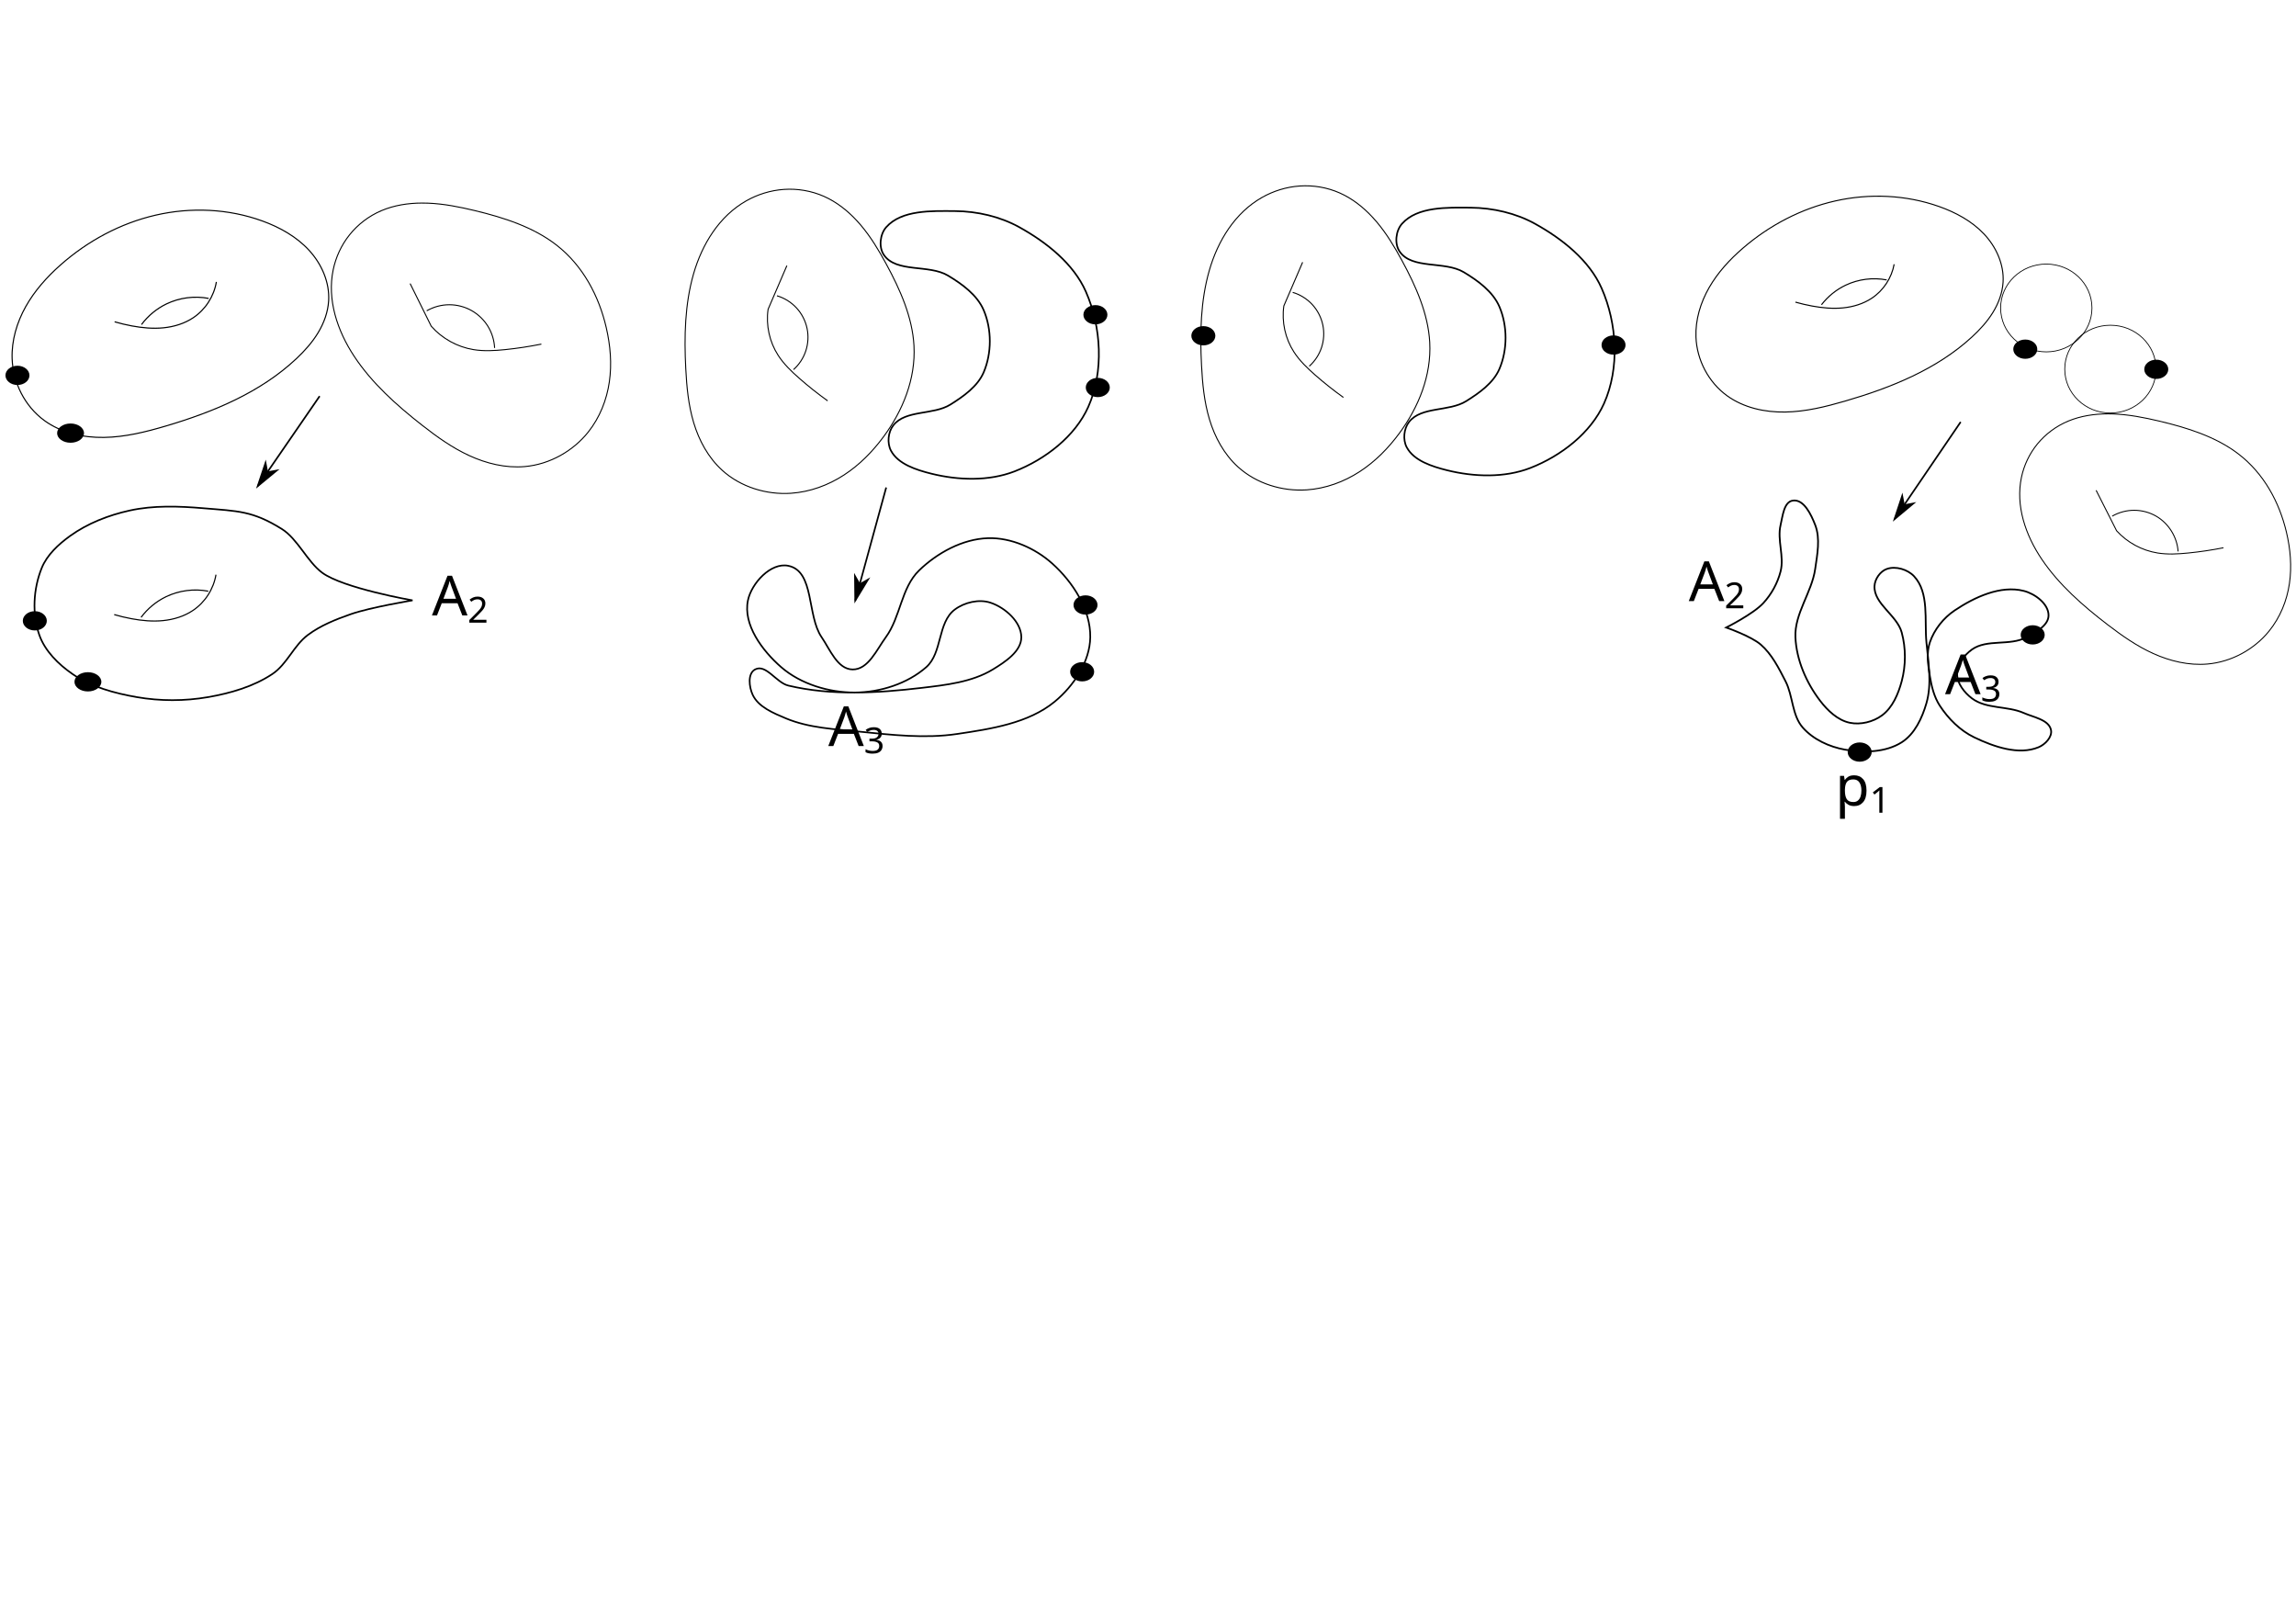
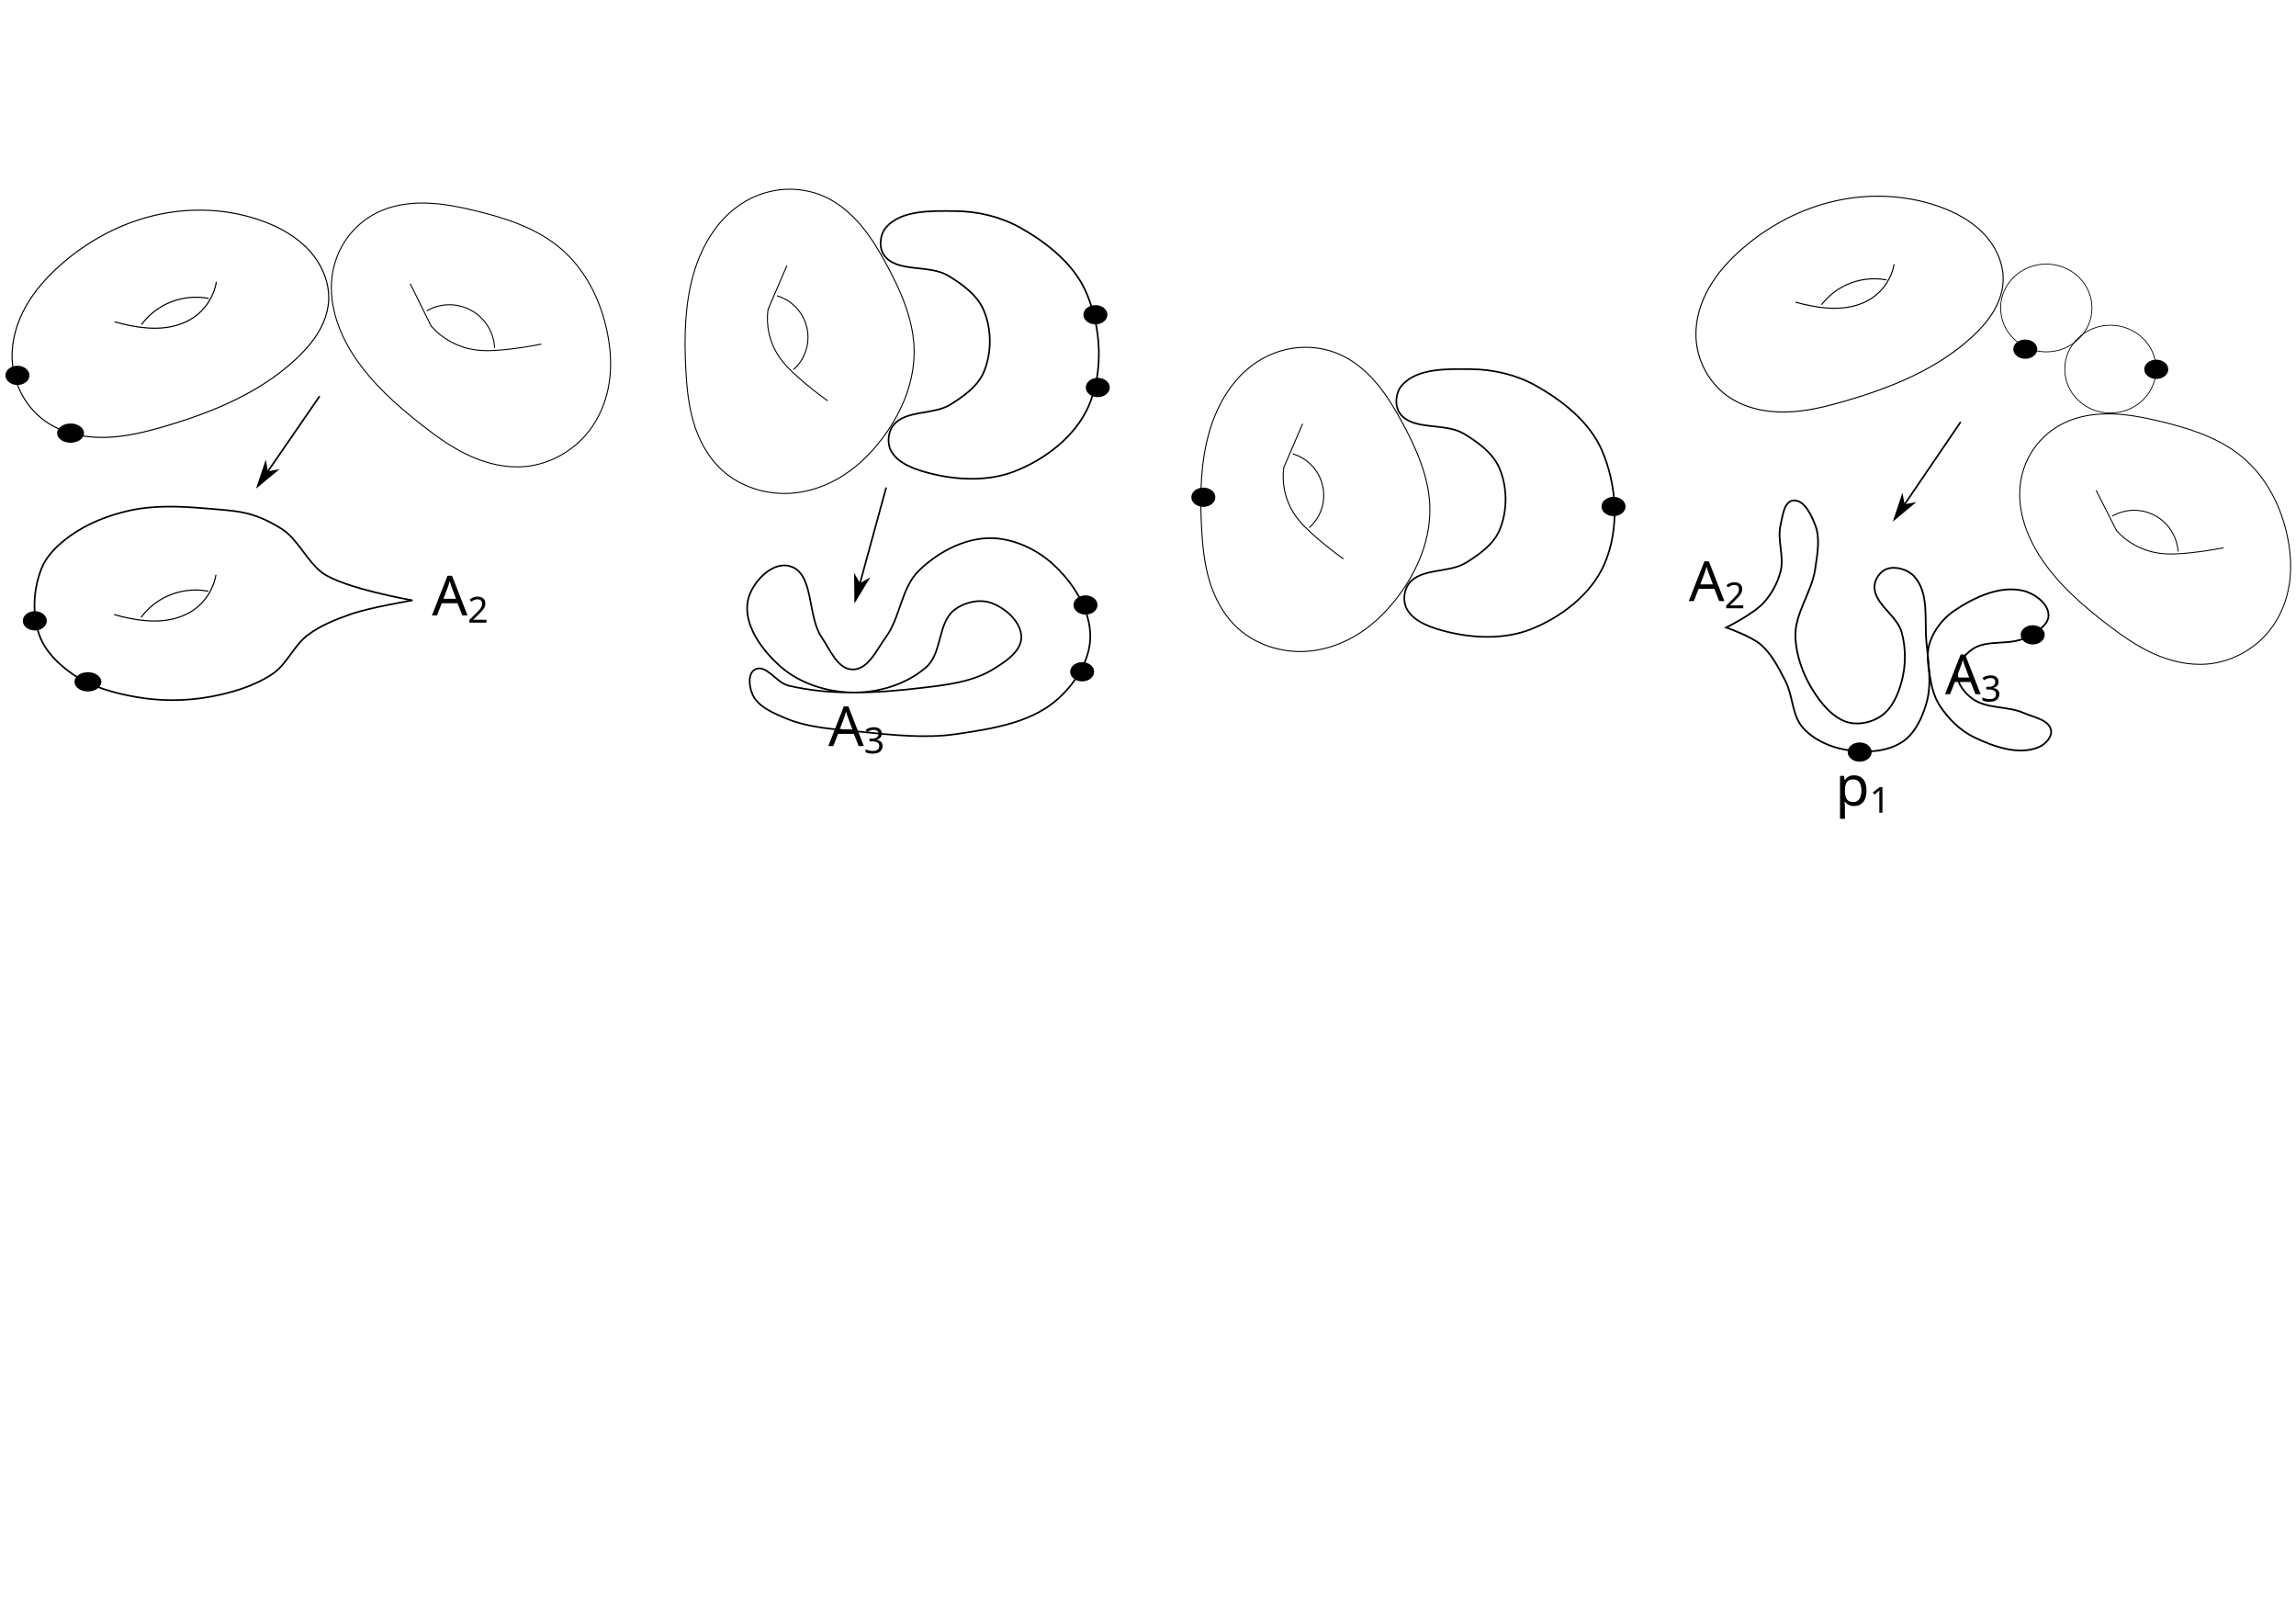
<svg xmlns="http://www.w3.org/2000/svg" xmlns:ns1="http://www.openswatchbook.org/uri/2009/osb" xmlns:xlink="http://www.w3.org/1999/xlink" width="297mm" height="210mm" viewBox="0 0 1052.362 744.094" id="svg9011" version="1.1">
  <defs id="defs9013">
    <linearGradient id="linearGradient4994" ns1:paint="solid">
      <stop style="stop-color:#000000;stop-opacity:1;" offset="0" id="stop4996" />
    </linearGradient>
    <marker style="overflow:visible;" id="marker4787" refX="0.0" refY="0.0" orient="auto">
      <path transform="scale(0.8) rotate(180) translate(12.5,0)" style="fill-rule:evenodd;stroke:#000000;stroke-width:1pt;stroke-opacity:1;fill:#000000;fill-opacity:1" d="M 0.0,0.0 L 5.0,-5.0 L -12.5,0.0 L 5.0,5.0 L 0.0,0.0 z " id="path4789" />
    </marker>
    <marker orient="auto" refY="0.0" refX="0.0" id="marker4550" style="overflow:visible;">
      <path id="path4552" d="M 0.0,0.0 L 5.0,-5.0 L -12.5,0.0 L 5.0,5.0 L 0.0,0.0 z " style="fill-rule:evenodd;stroke:#000000;stroke-width:1pt;stroke-opacity:1;fill:#000000;fill-opacity:1" transform="scale(0.8) rotate(180) translate(12.5,0)" />
    </marker>
    <marker orient="auto" refY="0.0" refX="0.0" id="marker5078" style="overflow:visible;">
      <path id="path5080" d="M 0.0,0.0 L 5.0,-5.0 L -12.5,0.0 L 5.0,5.0 L 0.0,0.0 z " style="fill-rule:evenodd;stroke:#000000;stroke-width:1pt;stroke-opacity:1;fill:#000000;fill-opacity:1" transform="scale(0.8) rotate(180) translate(12.5,0)" />
    </marker>
    <marker style="overflow:visible;" id="marker4984" refX="0.0" refY="0.0" orient="auto">
      <path transform="scale(0.8) rotate(180) translate(12.5,0)" style="fill-rule:evenodd;stroke:#000000;stroke-width:1pt;stroke-opacity:1;fill:#000000;fill-opacity:1" d="M 0.0,0.0 L 5.0,-5.0 L -12.5,0.0 L 5.0,5.0 L 0.0,0.0 z " id="path4986" />
    </marker>
    <marker style="overflow:visible;" id="marker4950" refX="0.0" refY="0.0" orient="auto">
      <path transform="scale(0.8) rotate(180) translate(12.5,0)" style="fill-rule:evenodd;stroke:#000000;stroke-width:1pt;stroke-opacity:1;fill:#000000;fill-opacity:1" d="M 0.0,0.0 L 5.0,-5.0 L -12.5,0.0 L 5.0,5.0 L 0.0,0.0 z " id="path4952" />
    </marker>
    <marker style="overflow:visible;" id="marker4922" refX="0.0" refY="0.0" orient="auto">
      <path transform="scale(0.8) rotate(180) translate(12.5,0)" style="fill-rule:evenodd;stroke:none;stroke-width:1pt;stroke-opacity:1;fill:#000000;fill-opacity:1" d="M 0.0,0.0 L 5.0,-5.0 L -12.5,0.0 L 5.0,5.0 L 0.0,0.0 z " id="path4924" />
    </marker>
    <marker style="overflow:visible;" id="marker4900" refX="0.0" refY="0.0" orient="auto">
      <path transform="scale(0.8) rotate(180) translate(12.5,0)" style="fill-rule:evenodd;stroke:none;stroke-width:1pt;stroke-opacity:1;fill:#000000;fill-opacity:1" d="M 0.0,0.0 L 5.0,-5.0 L -12.5,0.0 L 5.0,5.0 L 0.0,0.0 z " id="path4902" />
    </marker>
    <marker style="overflow:visible" id="marker6908-3" refX="0" refY="0" orient="auto">
      <path transform="matrix(-0.8,0,0,-0.8,-10,0)" style="fill:#000000;fill-opacity:1;fill-rule:evenodd;stroke:#000000;stroke-width:1pt;stroke-opacity:1" d="M 0,0 5,-5 -12.5,0 5,5 0,0 Z" id="path6910-8" />
    </marker>
    <marker style="overflow:visible" id="marker6908-33" refX="0" refY="0" orient="auto">
      <path transform="matrix(-0.8,0,0,-0.8,-10,0)" style="fill:#000000;fill-opacity:1;fill-rule:evenodd;stroke:#000000;stroke-width:1pt;stroke-opacity:1" d="M 0,0 5,-5 -12.5,0 5,5 0,0 Z" id="path6910-3" />
    </marker>
    <marker style="overflow:visible" id="marker5072-8" refX="0" refY="0" orient="auto">
      <path transform="matrix(-0.8,0,0,-0.8,-10,0)" style="fill:#000000;fill-opacity:1;fill-rule:evenodd;stroke:#000000;stroke-width:1pt;stroke-opacity:1" d="M 0,0 5,-5 -12.5,0 5,5 0,0 Z" id="path5074-7" />
    </marker>
    <linearGradient xlink:href="#linearGradient4994" id="linearGradient4998" x1="533.455" y1="642.574" x2="568.281" y2="642.574" gradientUnits="userSpaceOnUse" />
    <marker style="overflow:visible" id="marker4787-0" refX="0" refY="0" orient="auto">
      <path transform="matrix(-0.8,0,0,-0.8,-10,0)" style="fill:#000000;fill-opacity:1;fill-rule:evenodd;stroke:#000000;stroke-width:1pt;stroke-opacity:1" d="M 0,0 5,-5 -12.5,0 5,5 0,0 Z" id="path4789-6" />
    </marker>
  </defs>
  <g id="layer1" transform="translate(0,-308.2677)">
    <path style="fill:none;fill-rule:evenodd;stroke:#000000;stroke-width:0.503px;stroke-linecap:butt;stroke-linejoin:miter;stroke-opacity:1" d="m 120.305,409.554 c -15.584,-5.68 -32.838,-6.417 -48.999,-2.685 -16.161,3.732 -31.208,11.855 -43.618,22.859 -6.218,5.513 -11.837,11.8 -15.898,19.05 -4.06,7.25 -6.513,15.515 -6.232,23.82 0.373,11.027 5.84,21.868 14.753,28.37 7.794,5.686 17.716,7.903 27.362,7.756 9.647,-0.147 19.12,-2.5 28.372,-5.235 21.727,-6.422 43.335,-15.364 59.833,-30.892 3.77,-3.548 7.261,-7.441 9.935,-11.874 2.674,-4.433 4.511,-9.437 4.818,-14.605 0.505,-8.48 -3.206,-16.878 -8.956,-23.132 -5.75,-6.254 -13.389,-10.525 -21.37,-13.435 z" id="path9559" />
    <path style="fill:none;fill-rule:evenodd;stroke:#000000;stroke-width:0.462px;stroke-linecap:butt;stroke-linejoin:miter;stroke-opacity:1" d="m 193.453,401.319 c -6.399,0.019 -12.824,1.019 -18.612,3.476 -5.815,2.469 -10.861,6.375 -14.638,11.103 -3.777,4.728 -6.294,10.264 -7.489,16.011 -2.835,13.631 1.818,27.849 9.681,39.726 8.048,12.157 19.291,22.289 31.116,31.529 6.69,5.228 13.668,10.252 21.531,13.878 7.862,3.626 16.719,5.805 25.489,5.039 11.556,-1.009 22.207,-7.207 29.042,-15.764 5.378,-6.733 8.533,-14.828 9.722,-23.087 1.189,-8.259 0.466,-16.686 -1.424,-24.836 -3.324,-14.339 -10.589,-28.325 -22.819,-37.833 -10.527,-8.185 -23.964,-12.542 -37.34,-15.764 -7.054,-1.699 -14.23,-3.137 -21.52,-3.425 -0.911,-0.036 -1.826,-0.053 -2.74,-0.051 z" id="path9563" />
    <path style="fill:none;fill-rule:evenodd;stroke:#000000;stroke-width:0.462px;stroke-linecap:butt;stroke-linejoin:miter;stroke-opacity:1" d="m 187.979,438.215 9.681,19.548 c 4.97,5.649 11.936,9.506 19.361,10.72 4.791,0.783 9.691,0.495 14.521,0 5.568,-0.57 11.109,-1.412 16.595,-2.522" id="path9567" />
    <path style="fill:none;fill-rule:evenodd;stroke:#000000;stroke-width:0.462px;stroke-linecap:butt;stroke-linejoin:miter;stroke-opacity:1" d="m 195.585,450.7 c 3.136,-1.808 6.752,-2.776 10.372,-2.776 3.62,0 7.236,0.968 10.372,2.776 3.002,1.731 5.56,4.227 7.363,7.187 1.803,2.96 2.848,6.377 3.009,9.839" id="path9571" />
    <path style="fill:none;fill-rule:evenodd;stroke:#000000;stroke-width:0.521px;stroke-linecap:butt;stroke-linejoin:miter;stroke-opacity:1" d="m 99.171,437.458 c -1.091,6.593 -5.006,12.67 -10.559,16.389 -4.036,2.703 -8.825,4.159 -13.659,4.643 -4.833,0.484 -9.722,0.028 -14.498,-0.861 -2.669,-0.497 -5.313,-1.128 -7.919,-1.891" id="path9595-9" />
    <path style="fill:none;fill-rule:evenodd;stroke:#000000;stroke-width:0.521px;stroke-linecap:butt;stroke-linejoin:miter;stroke-opacity:1" d="m 95.652,445.022 c -6.5,-1.252 -13.395,-0.354 -19.357,2.521 -4.499,2.17 -8.461,5.445 -11.439,9.455 l 0,0" id="path9599-1" />
    <flowRoot xml:space="preserve" id="flowRoot4278" style="font-style:normal;font-weight:normal;font-size:40px;line-height:125%;font-family:sans-serif;letter-spacing:0px;word-spacing:0px;fill:#000000;fill-opacity:1;stroke:none;stroke-width:1px;stroke-linecap:butt;stroke-linejoin:miter;stroke-opacity:1">
      <flowRegion id="flowRegion4280">
        <rect id="rect4282" width="340" height="80" x="180" y="392.362" />
      </flowRegion>
      <flowPara id="flowPara4284" />
    </flowRoot>
    <text xml:space="preserve" style="font-style:normal;font-weight:normal;font-size:40px;line-height:125%;font-family:sans-serif;letter-spacing:0px;word-spacing:0px;fill:#000000;fill-opacity:1;stroke:none;stroke-width:1px;stroke-linecap:butt;stroke-linejoin:miter;stroke-opacity:1" x="600" y="392.362" id="text4342">
      <tspan id="tspan4344" x="600" y="392.362" />
    </text>
    <ellipse style="fill:#000000;fill-opacity:1" id="path4195-6-7" cx="32.337" cy="506.754" rx="6.159" ry="4.412" />
    <ellipse style="fill:#000000;fill-opacity:1" id="path4195-62-5-6" cx="8.001" cy="480.291" rx="5.502" ry="4.413" />
    <path style="fill:none;fill-rule:evenodd;stroke:#000000;stroke-width:0.758px;stroke-linecap:butt;stroke-linejoin:miter;stroke-opacity:1" d="m 18.008,599.23 c 2.571,7.338 8.737,13.453 15.255,17.945 8.522,5.872 19.127,8.769 29.421,10.556 10.726,1.862 21.964,1.862 32.69,0 10.294,-1.787 20.797,-4.825 29.421,-10.556 6.791,-4.513 9.818,-13.081 16.345,-17.945 5.794,-4.318 12.735,-7.104 19.614,-9.5 9.12,-3.177 28.331,-6.334 28.331,-6.334 0,0 -31.814,-5.565 -41.407,-12.667 -6.811,-5.043 -11.312,-15.568 -18.524,-20.056 -13.425,-8.355 -20.062,-8.157 -35.959,-9.5 -11.223,-0.949 -22.794,-1.362 -33.779,1.056 -9.674,2.129 -19.274,5.885 -27.241,11.612 -5.379,3.866 -10.644,8.733 -13.076,14.778 -3.826,9.513 -4.477,20.944 -1.09,30.612 z" id="path4438" />
    <path style="fill:none;fill-rule:evenodd;stroke:#000000;stroke-width:0.521px;stroke-linecap:butt;stroke-linejoin:miter;stroke-opacity:1" d="m 98.984,571.634 c -1.091,6.593 -5.006,12.67 -10.559,16.389 -4.036,2.703 -8.825,4.159 -13.659,4.643 -4.833,0.484 -9.722,0.028 -14.498,-0.861 -2.669,-0.497 -5.313,-1.128 -7.919,-1.891" id="path9595-9-7" />
    <path style="fill:none;fill-rule:evenodd;stroke:#000000;stroke-width:0.521px;stroke-linecap:butt;stroke-linejoin:miter;stroke-opacity:1" d="m 95.464,579.198 c -6.5,-1.252 -13.395,-0.354 -19.357,2.521 -4.499,2.17 -8.461,5.445 -11.439,9.455 l 0,0" id="path9599-1-5" />
    <ellipse style="fill:#000000;fill-opacity:1" id="path4195-6-7-3" cx="40.292" cy="620.726" rx="6.159" ry="4.412" />
    <ellipse style="fill:#000000;fill-opacity:1" id="path4195-62-5-6-5" cx="15.956" cy="592.77" rx="5.502" ry="4.413" />
    <path style="fill:none;fill-rule:evenodd;stroke:#000000;stroke-width:0.758px;stroke-linecap:butt;stroke-linejoin:miter;stroke-opacity:1;marker-end:url(#marker4550)" d="m 146.51,489.81 -28.331,41.168" id="path4542" />
    <path style="fill:none;fill-rule:evenodd;stroke:#000000;stroke-width:0.462px;stroke-linecap:butt;stroke-linejoin:miter;stroke-opacity:1" d="m 392.723,409.39 c -4.275,-4.613 -9.323,-8.591 -15.069,-11.138 -5.774,-2.559 -12.141,-3.606 -18.298,-3.188 -6.156,0.418 -12.096,2.284 -17.318,5.247 -12.386,7.026 -20.238,19.856 -24.151,33.447 -4.004,13.911 -4.322,28.784 -3.566,43.483 0.428,8.317 1.204,16.706 3.647,24.803 2.442,8.097 6.661,15.949 13.09,21.779 8.472,7.681 20.337,11.252 31.478,10.495 8.767,-0.596 17.102,-3.705 24.255,-8.345 7.153,-4.639 13.162,-10.774 18.181,-17.565 8.831,-11.95 14.765,-26.513 13.945,-41.684 -0.706,-13.059 -6.296,-25.672 -12.72,-37.485 -3.388,-6.23 -7.058,-12.374 -11.69,-17.835 -0.579,-0.683 -1.174,-1.355 -1.785,-2.014 z" id="path9563-9" />
    <path style="fill:none;fill-rule:evenodd;stroke:#000000;stroke-width:0.462px;stroke-linecap:butt;stroke-linejoin:miter;stroke-opacity:1" d="m 360.662,429.999 -8.61,20.012 c -1.052,7.293 0.627,14.948 4.635,21.132 2.596,4.005 6.082,7.347 9.668,10.496 4.157,3.65 8.495,7.094 12.992,10.316" id="path9567-1" />
    <path style="fill:none;fill-rule:evenodd;stroke:#000000;stroke-width:0.462px;stroke-linecap:butt;stroke-linejoin:miter;stroke-opacity:1" d="m 356.11,443.81 c 3.422,1.01 6.561,2.963 8.979,5.587 2.418,2.624 4.107,5.913 4.833,9.406 0.704,3.388 0.501,6.961 -0.582,10.247 -1.083,3.287 -3.044,6.28 -5.625,8.585" id="path9571-2" />
    <path style="fill:none;fill-rule:evenodd;stroke:#000000;stroke-width:0.758px;stroke-linecap:butt;stroke-linejoin:miter;stroke-opacity:1" d="m 405.095,425.057 c 5.691,8.36 20.627,4.236 29.421,9.5 6.554,3.924 13.396,8.938 16.345,15.834 3.753,8.777 3.753,19.724 0,28.501 -2.752,6.436 -9.209,11.007 -15.255,14.778 -7.828,4.883 -20.507,2.328 -26.152,9.5 -2.432,3.091 -2.922,8.154 -1.09,11.612 3.271,6.174 11.586,8.828 18.524,10.556 12.317,3.067 26.335,3.532 38.138,-1.056 14.082,-5.474 27.758,-16.065 33.779,-29.557 7.209,-16.152 6.029,-36.591 -1.09,-52.78 -5.637,-12.819 -18.025,-22.639 -30.51,-29.557 -8.794,-4.873 -19.29,-7.307 -29.421,-7.389 -10.835,-0.088 -24.549,-0.581 -31.6,7.389 -2.846,3.217 -3.497,9.13 -1.09,12.667 z" id="path4725" />
    <ellipse style="fill:#000000;fill-opacity:1" id="path4195-62-5-6-7" cx="502.074" cy="452.502" rx="5.502" ry="4.413" />
    <ellipse style="fill:#000000;fill-opacity:1" id="path4195-62-5-6-0" cx="503.164" cy="485.844" rx="5.502" ry="4.413" />
    <text xml:space="preserve" style="font-style:normal;font-weight:normal;font-size:25.462px;line-height:125%;font-family:sans-serif;letter-spacing:0px;word-spacing:0px;fill:#000000;fill-opacity:1;stroke:none;stroke-width:1px;stroke-linecap:butt;stroke-linejoin:miter;stroke-opacity:1" x="197.151" y="592.765" id="text4748" transform="scale(1.00416,0.9958576)">
      <tspan id="tspan4750" x="197.151" y="592.765">A<tspan style="font-size:16.55px;baseline-shift:sub" id="tspan4754">2</tspan>
      </tspan>
    </text>
    <path style="fill:none;fill-rule:evenodd;stroke:#000000;stroke-width:0.758px;stroke-linecap:butt;stroke-linejoin:miter;stroke-opacity:1" d="m 360.245,637.488 c 10.514,4.398 22.389,4.926 33.779,6.077 14.816,1.498 29.952,3.245 44.676,1.056 15.554,-2.313 32.681,-4.911 44.676,-14.778 8.794,-7.235 16.182,-18.381 16.345,-29.557 0.183,-12.587 -7.9,-25.226 -17.434,-33.779 -7.77,-6.97 -18.836,-11.934 -29.421,-11.612 -11.691,0.356 -23.329,6.766 -31.6,14.778 -8.271,8.012 -8.482,21.374 -15.255,30.612 -4.164,5.68 -8.065,14.907 -15.255,14.778 -6.938,-0.124 -10.326,-9.179 -14.166,-14.778 -6.836,-9.97 -3.177,-30.207 -15.255,-32.723 -8.051,-1.677 -16.896,8.014 -18.524,15.834 -2.313,11.107 6.547,23.047 15.255,30.612 8.895,7.727 21.832,11.672 33.779,11.612 11.606,-0.059 24.098,-4.052 32.69,-11.612 7.456,-6.56 5.121,-20.405 13.076,-26.39 4.388,-3.302 11.088,-4.909 16.345,-3.167 6.821,2.261 14.146,8.85 14.166,15.834 0.018,6.488 -7.406,11.324 -13.076,14.778 -9.546,5.816 -21.495,7.122 -32.69,8.445 -20.194,2.386 -41.264,3.643 -61.021,-1.056 -5.521,-1.313 -10.289,-10.069 -15.255,-7.389 -3.505,1.891 -2.741,8.07 -1.09,11.612 2.594,5.563 9.471,8.392 15.255,10.812 z" id="path4756" />
    <ellipse style="fill:#000000;fill-opacity:1" id="path4195-62-5-6-7-9" cx="497.542" cy="585.507" rx="5.502" ry="4.413" />
    <ellipse style="fill:#000000;fill-opacity:1" id="path4195-62-5-6-7-3" cx="496.001" cy="616.12" rx="5.502" ry="4.413" />
    <path style="fill:none;fill-rule:evenodd;stroke:#000000;stroke-width:0.758px;stroke-linecap:butt;stroke-linejoin:miter;stroke-opacity:1;marker-end:url(#marker4787)" d="M 406.184,531.672 392.019,583.396" id="path4779" />
    <text xml:space="preserve" style="font-style:normal;font-weight:normal;font-size:40px;line-height:125%;font-family:sans-serif;letter-spacing:0px;word-spacing:0px;fill:#000000;fill-opacity:1;stroke:none;stroke-width:1px;stroke-linecap:butt;stroke-linejoin:miter;stroke-opacity:1" x="535.987" y="650.726" id="text4965">
      <tspan id="tspan4967" x="535.987" y="650.726" />
    </text>
    <text xml:space="preserve" style="font-style:normal;font-weight:normal;font-size:25.462px;line-height:125%;font-family:sans-serif;letter-spacing:0px;word-spacing:0px;fill:#000000;fill-opacity:1;stroke:none;stroke-width:1px;stroke-linecap:butt;stroke-linejoin:miter;stroke-opacity:1" x="378.055" y="652.87" id="text4748-6" transform="scale(1.00416,0.9958576)">
      <tspan id="tspan4750-0" x="378.055" y="652.87" style="fill:#000000;fill-opacity:1">A<tspan style="font-size:16.55px;baseline-shift:sub;fill:#000000;fill-opacity:1" id="tspan4992">3</tspan>
      </tspan>
    </text>
    <path style="fill:none;fill-rule:evenodd;stroke:#000000;stroke-width:0.483px;stroke-linecap:butt;stroke-linejoin:miter;stroke-opacity:1" d="m 888.676,402.876 c -15.129,-5.342 -31.784,-6.053 -47.437,-2.535 -15.654,3.518 -30.286,11.2 -42.428,21.688 -6.006,5.188 -11.464,11.113 -15.417,17.995 -3.953,6.882 -6.352,14.776 -6.055,22.706 0.393,10.519 5.772,20.784 14.315,26.935 7.59,5.465 17.209,7.577 26.561,7.426 9.352,-0.151 18.537,-2.418 27.517,-5.031 21.006,-6.114 41.948,-14.523 58.054,-29.329 3.64,-3.346 7.023,-7.02 9.621,-11.227 2.598,-4.207 4.392,-8.977 4.694,-13.912 0.499,-8.135 -3.152,-16.179 -8.749,-22.103 -5.597,-5.924 -12.991,-9.9 -20.676,-12.613 z" id="path9559-2" />
    <path style="fill:none;fill-rule:evenodd;stroke:#000000;stroke-width:0.444px;stroke-linecap:butt;stroke-linejoin:miter;stroke-opacity:1" d="m 966.058,497.924 c -6.209,0.018 -12.443,0.967 -18.058,3.3 -5.643,2.344 -10.539,6.052 -14.203,10.541 -3.664,4.489 -6.107,9.744 -7.267,15.201 -2.751,12.941 1.764,26.439 9.393,37.715 7.809,11.542 18.718,21.161 30.191,29.933 6.492,4.963 13.262,9.733 20.891,13.176 7.629,3.442 16.222,5.511 24.732,4.784 11.213,-0.958 21.547,-6.843 28.179,-14.967 5.218,-6.392 8.279,-14.078 9.433,-21.919 1.154,-7.841 0.452,-15.842 -1.381,-23.579 -3.226,-13.614 -10.274,-26.891 -22.141,-35.919 -10.215,-7.771 -23.252,-11.907 -36.23,-14.967 -6.845,-1.613 -13.807,-2.978 -20.88,-3.252 -0.884,-0.034 -1.771,-0.051 -2.658,-0.048 z" id="path9563-0" />
    <path style="fill:none;fill-rule:evenodd;stroke:#000000;stroke-width:0.444px;stroke-linecap:butt;stroke-linejoin:miter;stroke-opacity:1" d="m 960.747,532.953 9.393,18.558 c 4.88,5.373 11.62,9.024 18.786,10.177 4.65,0.748 9.403,0.471 14.089,0 5.401,-0.543 10.777,-1.343 16.102,-2.395" id="path9567-2" />
    <path style="fill:none;fill-rule:evenodd;stroke:#000000;stroke-width:0.444px;stroke-linecap:butt;stroke-linejoin:miter;stroke-opacity:1" d="m 968.127,544.806 c 3.044,-1.752 6.552,-2.69 10.064,-2.69 3.512,0 7.02,0.938 10.064,2.69 5.728,3.298 9.632,9.568 10.064,16.164" id="path9571-3" />
    <path style="fill:none;fill-rule:evenodd;stroke:#000000;stroke-width:0.5px;stroke-linecap:butt;stroke-linejoin:miter;stroke-opacity:1" d="m 868.17,429.369 c -1.137,6.279 -4.926,12.034 -10.245,15.56 -3.925,2.602 -8.576,3.988 -13.263,4.44 -4.688,0.452 -9.424,7.4e-4 -14.056,-0.849 -2.588,-0.475 -5.153,-1.074 -7.684,-1.795" id="path9595-9-75" />
    <path style="fill:none;fill-rule:evenodd;stroke:#000000;stroke-width:0.5px;stroke-linecap:butt;stroke-linejoin:miter;stroke-opacity:1" d="m 864.755,436.551 c -6.303,-1.21 -12.984,-0.359 -18.782,2.394 -4.339,2.06 -8.177,5.165 -11.099,8.977 l 0,0" id="path9599-1-9" />
    <ellipse style="fill:none;fill-opacity:1;stroke:#000000;stroke-width:0.362;stroke-miterlimit:4;stroke-dasharray:none;stroke-dashoffset:0" id="path5051" cx="937.908" cy="449.404" rx="20.93" ry="20.116" />
    <ellipse style="fill:none;fill-opacity:1;stroke:#000000;stroke-width:0.362;stroke-miterlimit:4;stroke-dasharray:none;stroke-dashoffset:0" id="path5051-8" cx="967.298" cy="477.426" rx="20.93" ry="20.116" />
    <ellipse style="fill:#000000;fill-opacity:1" id="path4195-62-5-6-7-97" cx="928.279" cy="468.282" rx="5.502" ry="4.413" />
    <ellipse style="fill:#000000;fill-opacity:1" id="path4195-62-5-6-7-36" cx="988.319" cy="477.506" rx="5.502" ry="4.413" />
    <path style="fill:none;fill-rule:evenodd;stroke:#000000;stroke-width:0.796px;stroke-linecap:butt;stroke-linejoin:miter;stroke-opacity:1" d="m 816.128,548.852 c -1.648,6.898 1.754,14.389 0,21.261 -1.363,5.34 -4.177,10.474 -7.93,14.547 -4.582,4.973 -16.993,11.19 -16.993,11.19 0,0 11.429,3.969 15.86,7.833 5.103,4.45 8.242,10.792 11.328,16.785 3.466,6.732 2.897,15.575 7.93,21.261 4.781,5.402 12.11,8.797 19.258,10.071 8.619,1.537 18.686,1.319 26.055,-3.357 5.995,-3.803 9.364,-11.139 11.328,-17.904 2.602,-8.964 0.863,-18.689 0,-27.976 -0.948,-10.2 1.357,-22.676 -5.664,-30.214 -2.915,-3.13 -8.405,-4.784 -12.461,-3.357 -3.06,1.077 -5.509,4.628 -5.664,7.833 -0.396,8.18 10.311,13.353 12.461,21.261 1.959,7.205 1.938,15.17 0,22.38 -1.563,5.813 -4.176,12.078 -9.063,15.666 -4.043,2.969 -9.798,4.386 -14.727,3.357 -5.542,-1.157 -10.179,-5.608 -13.594,-10.071 -6.343,-8.289 -10.861,-18.714 -11.328,-29.095 -0.488,-10.851 7.538,-20.576 9.063,-31.333 0.943,-6.649 2.435,-13.874 0,-20.142 -1.82,-4.685 -5.161,-11.864 -10.196,-11.19 -4.184,0.56 -4.694,7.131 -5.664,11.19 z" id="path5089" />
    <path style="fill:none;fill-rule:evenodd;stroke:#000000;stroke-width:0.796px;stroke-linecap:butt;stroke-linejoin:miter;stroke-opacity:1" d="m 934.412,650.683 c -9.153,3.812 -20.511,-0.204 -29.454,-4.476 -6.494,-3.103 -11.954,-8.556 -15.86,-14.547 -2.586,-3.967 -3.766,-8.771 -4.531,-13.428 -0.847,-5.155 -1.702,-10.722 0,-15.666 1.994,-5.792 6.205,-11.11 11.328,-14.547 9.096,-6.104 21.075,-11.677 31.719,-8.952 5.169,1.323 11.328,5.915 11.328,11.19 0,4.748 -5.988,7.777 -10.196,10.071 -7.458,4.067 -18.023,0.658 -24.922,5.595 -3.566,2.552 -6.797,6.84 -6.797,11.19 0,4.35 3.303,8.543 6.797,11.19 6.544,4.958 16.268,3.374 23.79,6.714 4.49,1.994 11.522,3.059 12.461,7.833 0.62,3.15 -2.671,6.587 -5.664,7.833 z" id="path5091" />
    <ellipse style="fill:#000000;fill-opacity:1" id="path4195-62-5-6-7-1" cx="852.379" cy="652.921" rx="5.502" ry="4.413" />
    <ellipse style="fill:#000000;fill-opacity:1" id="path4195-62-5-6-7-2" cx="931.677" cy="599.208" rx="5.502" ry="4.413" />
    <text xml:space="preserve" style="font-style:normal;font-weight:normal;font-size:25.462px;line-height:125%;font-family:sans-serif;letter-spacing:0px;word-spacing:0px;fill:#000000;fill-opacity:1;stroke:none;stroke-width:1px;stroke-linecap:butt;stroke-linejoin:miter;stroke-opacity:1" x="770.837" y="586.154" id="text4748-9" transform="scale(1.00416,0.9958576)">
      <tspan id="tspan4750-3" x="770.837" y="586.154">A<tspan style="font-size:16.55px;baseline-shift:sub" id="tspan4754-1">2</tspan>
      </tspan>
    </text>
    <text xml:space="preserve" style="font-style:normal;font-weight:normal;font-size:25.462px;line-height:125%;font-family:sans-serif;letter-spacing:0px;word-spacing:0px;fill:#000000;fill-opacity:1;stroke:none;stroke-width:1px;stroke-linecap:butt;stroke-linejoin:miter;stroke-opacity:1" x="887.808" y="629.009" id="text4748-6-4" transform="scale(1.00416,0.9958576)">
      <tspan id="tspan4750-0-5" x="887.808" y="629.009" style="fill:#000000;fill-opacity:1">A<tspan style="font-size:16.55px;baseline-shift:sub;fill:#000000;fill-opacity:1" id="tspan4992-0">3</tspan>
      </tspan>
    </text>
    <text xml:space="preserve" style="font-style:normal;font-weight:normal;font-size:25.462px;line-height:125%;font-family:sans-serif;letter-spacing:0px;word-spacing:0px;fill:#000000;fill-opacity:1;stroke:none;stroke-width:1px;stroke-linecap:butt;stroke-linejoin:miter;stroke-opacity:1" x="837.7" y="680.233" id="text4748-6-3" transform="scale(1.00416,0.9958576)">
      <tspan id="tspan4750-0-6" x="837.7" y="680.233" style="fill:#000000;fill-opacity:1">p<tspan style="font-size:16.55px;baseline-shift:sub" id="tspan5167">1</tspan>
      </tspan>
    </text>
    <path style="fill:none;fill-rule:evenodd;stroke:#000000;stroke-width:0.758px;stroke-linecap:butt;stroke-linejoin:miter;stroke-opacity:1;marker-end:url(#marker4787-0)" d="m 898.664,501.642 -30.268,44.466" id="path4779-3" />
-     <path style="fill:none;fill-rule:evenodd;stroke:#000000;stroke-width:0.462px;stroke-linecap:butt;stroke-linejoin:miter;stroke-opacity:1" d="m 629.117,407.831 c -4.275,-4.613 -9.323,-8.591 -15.069,-11.138 -5.774,-2.559 -12.141,-3.606 -18.298,-3.188 -6.156,0.418 -12.096,2.284 -17.318,5.247 -12.386,7.026 -20.238,19.856 -24.151,33.447 -4.004,13.911 -4.322,28.784 -3.566,43.483 0.428,8.317 1.204,16.706 3.647,24.803 2.442,8.097 6.661,15.949 13.09,21.779 8.472,7.681 20.337,11.252 31.478,10.495 8.767,-0.596 17.102,-3.705 24.255,-8.345 7.153,-4.639 13.162,-10.774 18.181,-17.565 8.831,-11.95 14.765,-26.513 13.945,-41.684 -0.706,-13.059 -6.296,-25.672 -12.72,-37.485 -3.388,-6.23 -7.058,-12.374 -11.69,-17.835 -0.579,-0.682 -1.174,-1.355 -1.785,-2.014 z" id="path9563-9-7" />
-     <path style="fill:none;fill-rule:evenodd;stroke:#000000;stroke-width:0.462px;stroke-linecap:butt;stroke-linejoin:miter;stroke-opacity:1" d="m 597.055,428.44 -8.61,20.012 c -1.052,7.293 0.627,14.948 4.635,21.132 2.596,4.005 6.082,7.347 9.668,10.496 4.157,3.65 8.495,7.094 12.992,10.316" id="path9567-1-5" />
-     <path style="fill:none;fill-rule:evenodd;stroke:#000000;stroke-width:0.462px;stroke-linecap:butt;stroke-linejoin:miter;stroke-opacity:1" d="m 592.504,442.251 c 3.422,1.01 6.561,2.963 8.979,5.587 2.418,2.624 4.107,5.913 4.833,9.406 0.704,3.388 0.501,6.961 -0.582,10.247 -1.083,3.287 -3.044,6.28 -5.625,8.585" id="path9571-2-3" />
-     <path style="fill:none;fill-rule:evenodd;stroke:#000000;stroke-width:0.758px;stroke-linecap:butt;stroke-linejoin:miter;stroke-opacity:1" d="m 641.488,423.498 c 5.691,8.36 20.627,4.236 29.421,9.5 6.554,3.924 13.396,8.938 16.345,15.834 3.753,8.777 3.753,19.724 0,28.501 -2.752,6.436 -9.209,11.007 -15.255,14.778 -7.828,4.883 -20.507,2.328 -26.152,9.5 -2.432,3.091 -2.922,8.154 -1.09,11.612 3.271,6.174 11.586,8.828 18.524,10.556 12.317,3.067 26.335,3.532 38.138,-1.056 14.082,-5.474 27.758,-16.065 33.779,-29.557 7.209,-16.152 6.029,-36.591 -1.09,-52.78 -5.637,-12.819 -18.025,-22.639 -30.51,-29.557 -8.794,-4.873 -19.29,-7.307 -29.421,-7.389 -10.835,-0.088 -24.549,-0.581 -31.6,7.389 -2.846,3.217 -3.497,9.13 -1.09,12.667 z" id="path4725-5" />
-     <ellipse style="fill:#000000;fill-opacity:1" id="path4195-62-5-6-7-6" cx="551.55" cy="462.134" rx="5.502" ry="4.413" />
-     <ellipse style="fill:#000000;fill-opacity:1" id="path4195-62-5-6-0-2" cx="739.557" cy="466.381" rx="5.502" ry="4.413" />
+     <path style="fill:none;fill-rule:evenodd;stroke:#000000;stroke-width:0.462px;stroke-linecap:butt;stroke-linejoin:miter;stroke-opacity:1" d="m 629.117,481.831 c -4.275,-4.613 -9.323,-8.591 -15.069,-11.138 -5.774,-2.559 -12.141,-3.606 -18.298,-3.188 -6.156,0.418 -12.096,2.284 -17.318,5.247 -12.386,7.026 -20.238,19.856 -24.151,33.447 -4.004,13.911 -4.322,28.784 -3.566,43.483 0.428,8.317 1.204,16.706 3.647,24.803 2.442,8.097 6.661,15.949 13.09,21.779 8.472,7.681 20.337,11.252 31.478,10.495 8.767,-0.596 17.102,-3.705 24.255,-8.345 7.153,-4.639 13.162,-10.774 18.181,-17.565 8.831,-11.95 14.765,-26.513 13.945,-41.684 -0.706,-13.059 -6.296,-25.672 -12.72,-37.485 -3.388,-6.23 -7.058,-12.374 -11.69,-17.835 -0.579,-0.682 -1.174,-1.355 -1.785,-2.014 z" id="path9563-9-7" />
+     <path style="fill:none;fill-rule:evenodd;stroke:#000000;stroke-width:0.462px;stroke-linecap:butt;stroke-linejoin:miter;stroke-opacity:1" d="m 597.055,502.44 -8.61,20.012 c -1.052,7.293 0.627,14.948 4.635,21.132 2.596,4.005 6.082,7.347 9.668,10.496 4.157,3.65 8.495,7.094 12.992,10.316" id="path9567-1-5" />
+     <path style="fill:none;fill-rule:evenodd;stroke:#000000;stroke-width:0.462px;stroke-linecap:butt;stroke-linejoin:miter;stroke-opacity:1" d="m 592.504,516.251 c 3.422,1.01 6.561,2.963 8.979,5.587 2.418,2.624 4.107,5.913 4.833,9.406 0.704,3.388 0.501,6.961 -0.582,10.247 -1.083,3.287 -3.044,6.28 -5.625,8.585" id="path9571-2-3" />
+     <path style="fill:none;fill-rule:evenodd;stroke:#000000;stroke-width:0.758px;stroke-linecap:butt;stroke-linejoin:miter;stroke-opacity:1" d="m 641.488,497.498 c 5.691,8.36 20.627,4.236 29.421,9.5 6.554,3.924 13.396,8.938 16.345,15.834 3.753,8.777 3.753,19.724 0,28.501 -2.752,6.436 -9.209,11.007 -15.255,14.778 -7.828,4.883 -20.507,2.328 -26.152,9.5 -2.432,3.091 -2.922,8.154 -1.09,11.612 3.271,6.174 11.586,8.828 18.524,10.556 12.317,3.067 26.335,3.532 38.138,-1.056 14.082,-5.474 27.758,-16.065 33.779,-29.557 7.209,-16.152 6.029,-36.591 -1.09,-52.78 -5.637,-12.819 -18.025,-22.639 -30.51,-29.557 -8.794,-4.873 -19.29,-7.307 -29.421,-7.389 -10.835,-0.088 -24.549,-0.581 -31.6,7.389 -2.846,3.217 -3.497,9.13 -1.09,12.667 z" id="path4725-5" />
+     <ellipse style="fill:#000000;fill-opacity:1" id="path4195-62-5-6-7-6" cx="551.55" cy="536.134" rx="5.502" ry="4.413" />
+     <ellipse style="fill:#000000;fill-opacity:1" id="path4195-62-5-6-0-2" cx="739.557" cy="540.381" rx="5.502" ry="4.413" />
  </g>
</svg>
